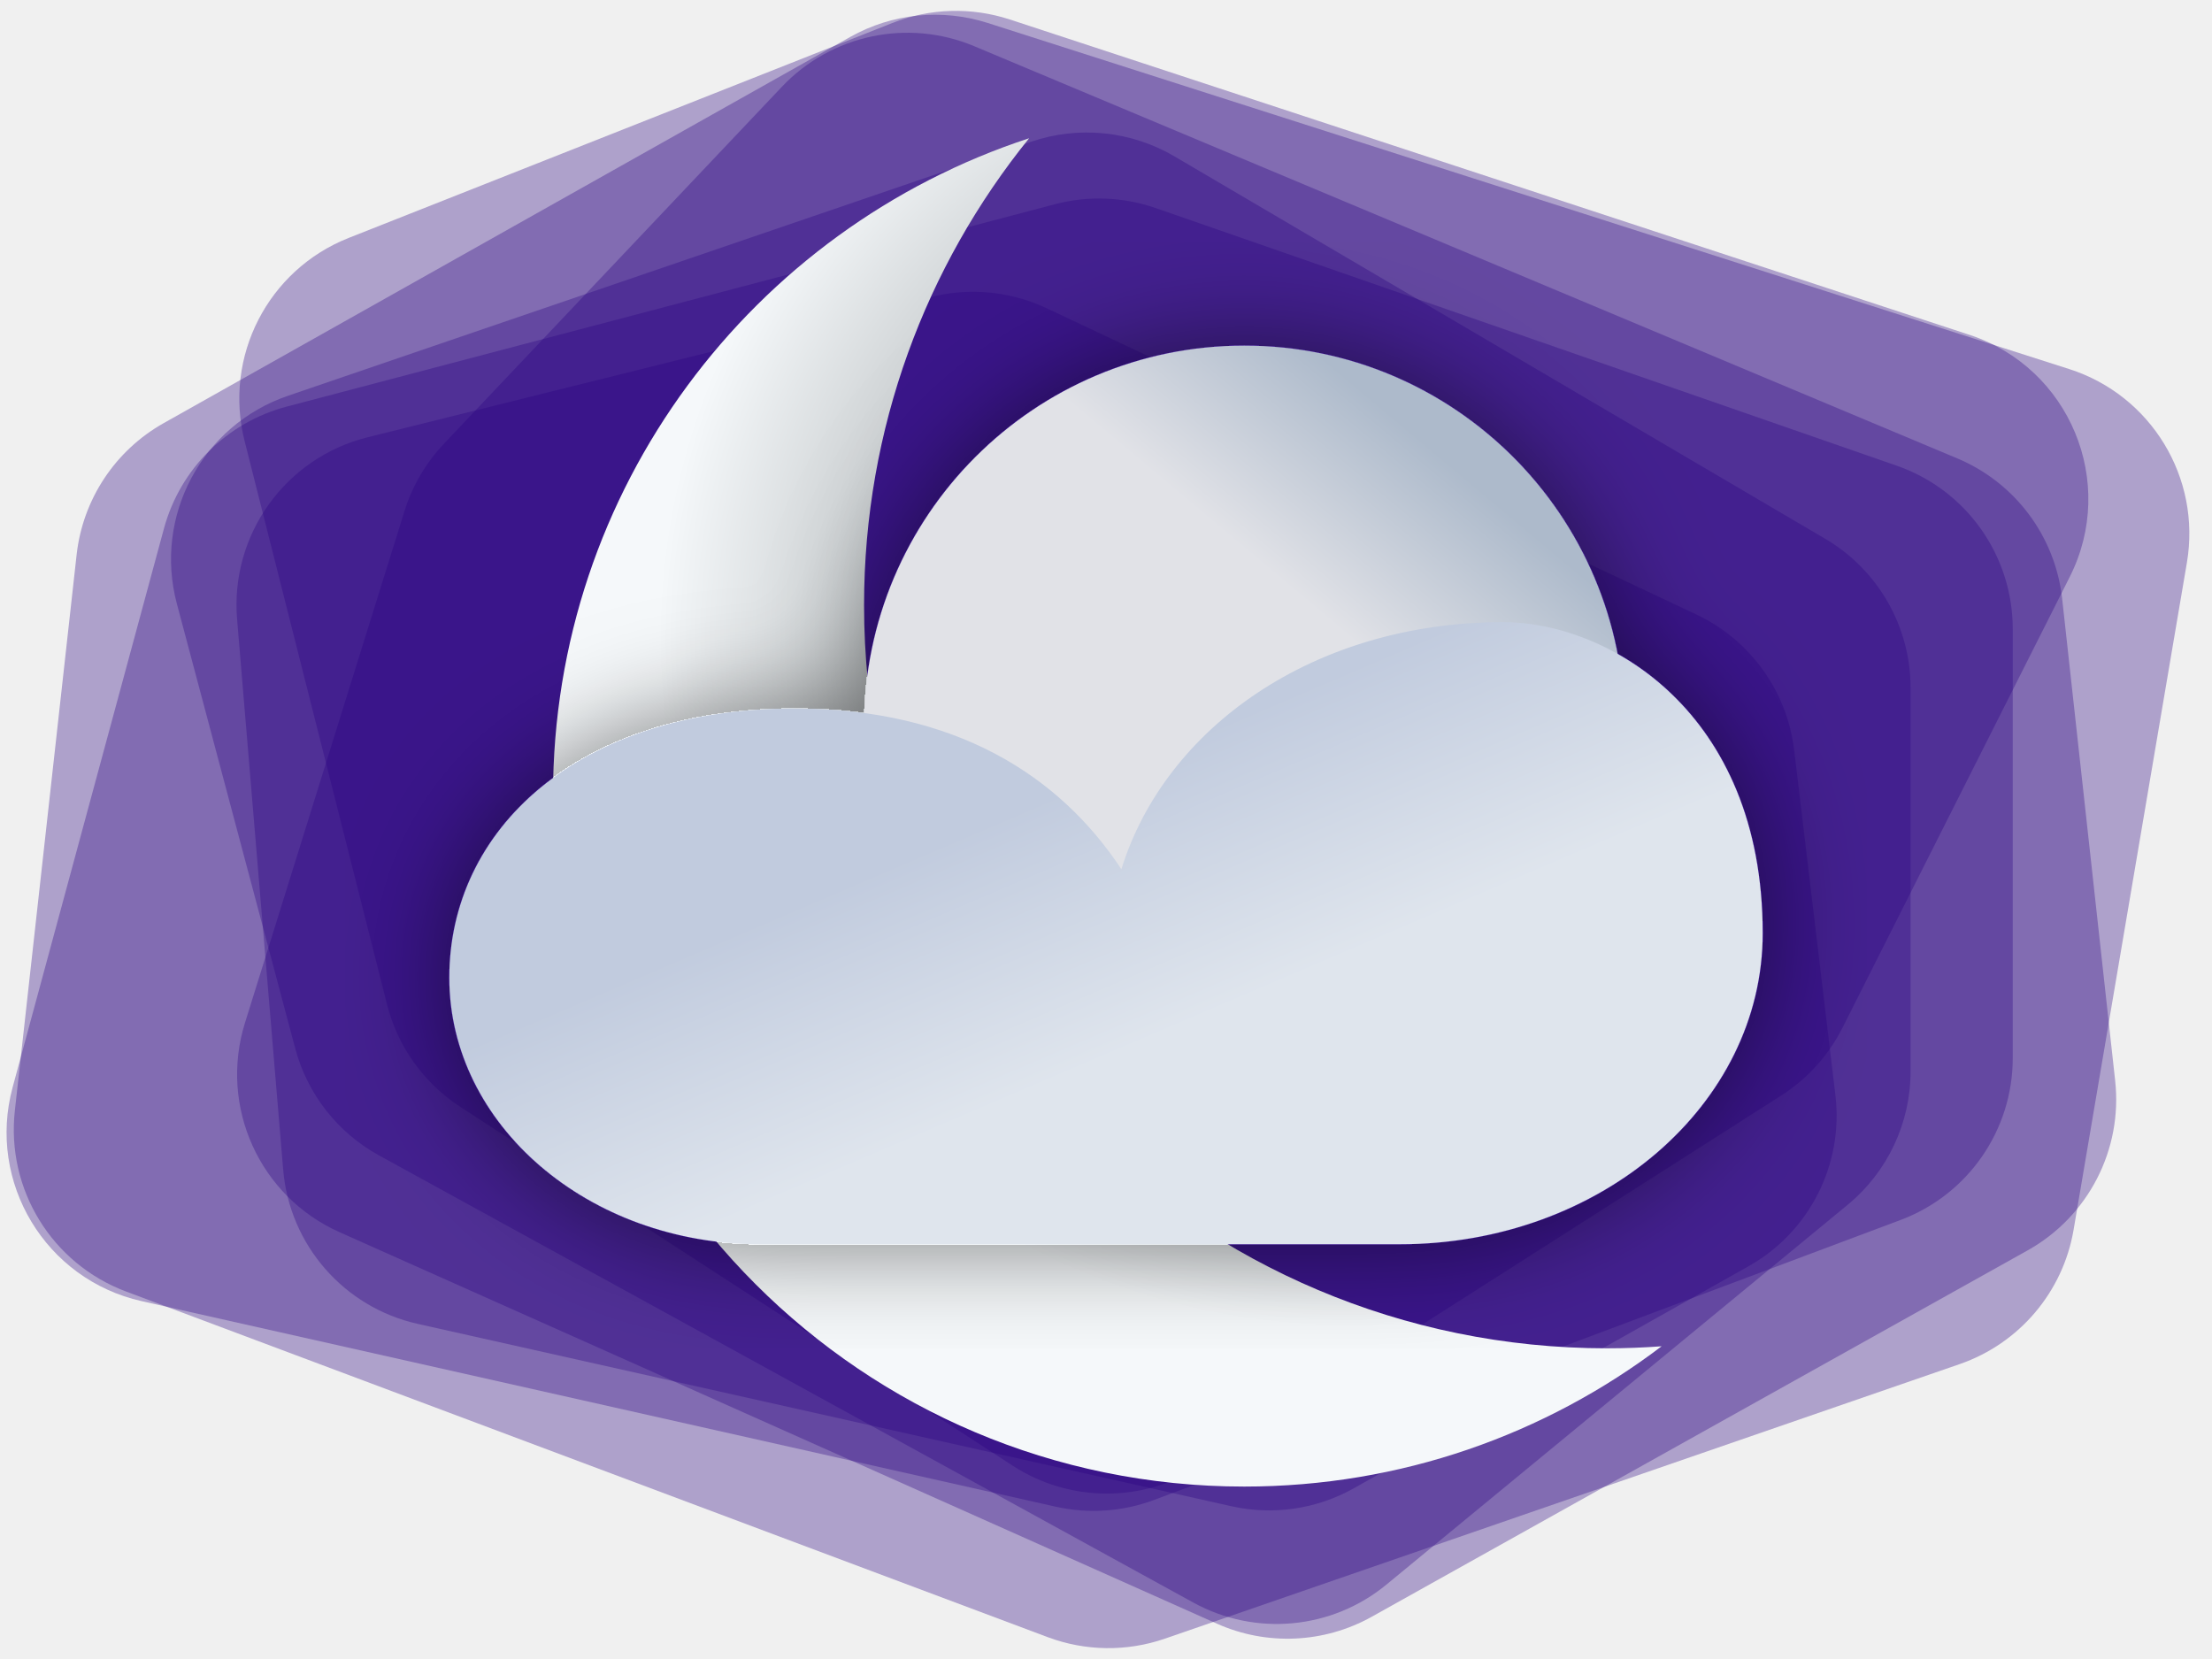
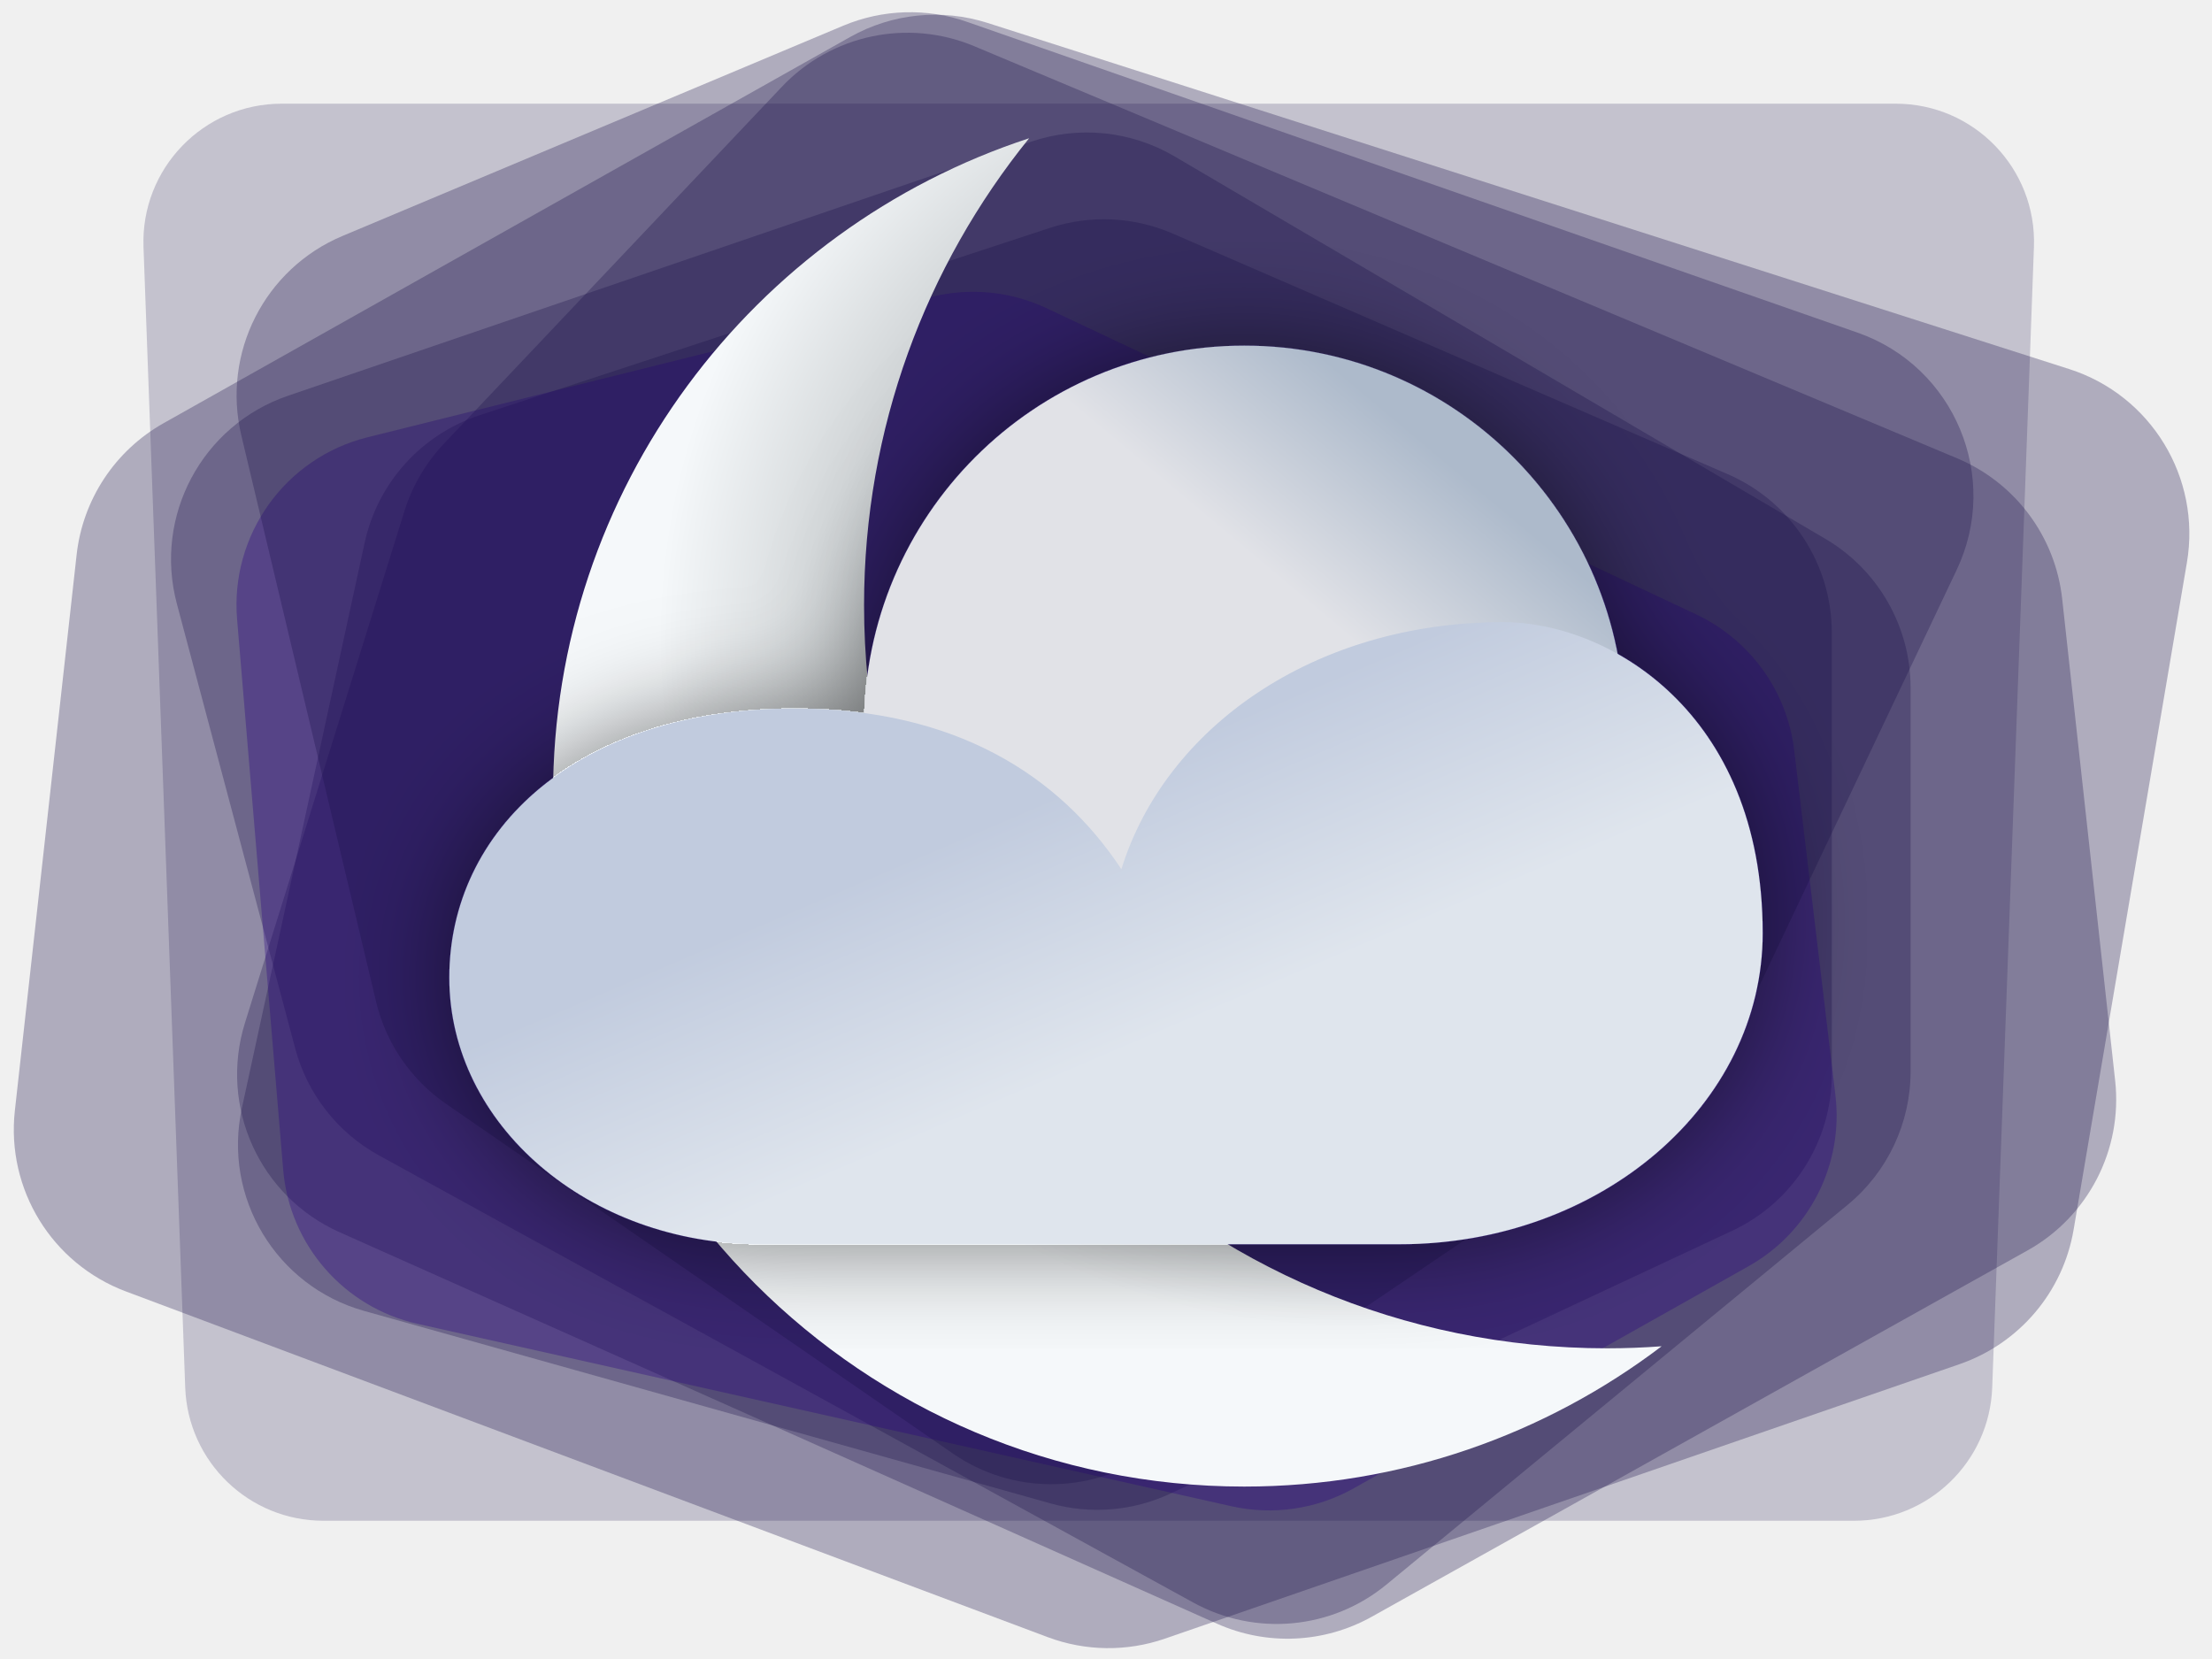
<svg xmlns="http://www.w3.org/2000/svg" width="64" height="48" viewBox="0 0 64 48" fill="none">
-   <g clip-path="url(#clip0_53_1537)">
-     <path d="M33.702 47.412C32.602 47.792 31.404 47.776 30.314 47.368L3.644 37.366C1.501 36.563 0.177 34.407 0.43 32.133L2.217 16.049C2.395 14.449 3.332 13.032 4.735 12.243L24.601 1.068C25.812 0.387 27.252 0.241 28.576 0.664L59.868 10.678C62.239 11.436 63.69 13.823 63.274 16.277L59.996 35.579C59.69 37.38 58.426 38.871 56.699 39.468L33.702 47.412Z" fill="#290081" fill-opacity="0.33" />
-     <path d="M29.828 4.102C31.207 3.631 32.723 3.785 33.979 4.523L52.812 15.59C54.34 16.488 55.279 18.128 55.279 19.901V31C55.279 32.494 54.611 33.91 53.457 34.86L40.115 45.846C38.536 47.147 36.324 47.354 34.53 46.369L10.966 33.43C9.768 32.772 8.892 31.653 8.541 30.333L5.117 17.468C4.442 14.929 5.846 12.301 8.332 11.451L29.828 4.102Z" fill="#290081" fill-opacity="0.33" />
-     <path d="M22.623 2.51C24.054 0.999 26.269 0.532 28.188 1.337L56.629 13.262C58.304 13.964 59.467 15.52 59.665 17.326L61.198 31.265C61.418 33.262 60.42 35.197 58.666 36.177L39.688 46.778C38.311 47.547 36.652 47.622 35.212 46.979L9.823 35.651C7.509 34.618 6.333 32.017 7.087 29.597L11.702 14.788C11.929 14.059 12.32 13.392 12.845 12.837L22.623 2.51Z" fill="#290081" fill-opacity="0.33" />
-     <path d="M30.525 5.908C31.486 5.655 32.502 5.694 33.441 6.021L54.877 13.473C56.887 14.171 58.235 16.067 58.235 18.195V30.615C58.235 32.699 56.942 34.565 54.991 35.297L33.397 43.396C32.486 43.738 31.494 43.806 30.544 43.593L4.094 37.645C1.317 37.021 -0.379 34.208 0.365 31.46L4.744 15.291C5.212 13.565 6.566 12.219 8.297 11.763L30.525 5.908Z" fill="#290081" fill-opacity="0.33" />
-     <path d="M26.946 8.59C28.064 8.312 29.244 8.428 30.286 8.92L49.08 17.779C50.638 18.514 51.708 19.999 51.912 21.709L53.104 31.686C53.344 33.692 52.352 35.646 50.591 36.636L39.172 43.059C38.096 43.665 36.833 43.85 35.628 43.58L12.082 38.303C9.951 37.825 8.376 36.019 8.193 33.842L6.86 17.921C6.655 15.477 8.254 13.245 10.634 12.652L26.946 8.59Z" fill="#290081" fill-opacity="0.33" />
-     <path d="M25.819 0.665C26.905 0.235 28.108 0.2 29.218 0.564L56.981 9.687C59.886 10.641 61.262 13.957 59.886 16.687L53.31 29.734C52.906 30.536 52.292 31.215 51.534 31.699L34.713 42.429C33.061 43.483 30.945 43.475 29.301 42.407L13.321 32.028C12.264 31.341 11.506 30.281 11.197 29.06L7.077 12.76C6.461 10.323 7.749 7.809 10.086 6.885L25.819 0.665Z" fill="#290081" fill-opacity="0.33" />
-     <path d="M29.776 4C26.79 7.692 25 12.392 25 17.511C25 29.385 34.626 39.011 46.5 39.011C47.03 39.011 47.556 38.99 48.076 38.952C44.72 41.498 40.537 43.011 36 43.011C24.954 43.011 16 34.056 16 23.011C16 14.138 21.778 6.617 29.776 4Z" fill="url(#paint0_radial_53_1537)" />
-     <g filter="url(#filter0_d_53_1537)">
-       <circle cx="36" cy="21" r="11" fill="url(#paint1_linear_53_1537)" />
-       <path fill-rule="evenodd" clip-rule="evenodd" d="M43.5 18C46.5 18 51 20.571 51 27C51 31.971 46.299 36 40.5 36C30.338 36 31.652 36 22 36C17.029 36 13 32.546 13 28.286C13 24.025 16.686 20.5 23 20.5C27.658 20.5 30.664 22.452 32.445 25.149C33.71 21.067 38 18 43.5 18Z" fill="url(#paint2_linear_53_1537)" />
+   <g clip-path="url(#clip0_55_2259)">
+     <path d="M4.152 7.146C4.069 4.881 5.883 3 8.149 3H54.851C57.117 3 58.931 4.881 58.848 7.146L57.641 40.146C57.562 42.297 55.796 44 53.644 44H9.356C7.204 44 5.438 42.297 5.359 40.146L4.152 7.146Z" fill="#180E48" fill-opacity="0.2" />
+     <path d="M33.702 47.412C32.602 47.792 31.404 47.776 30.314 47.368L3.644 37.366C1.501 36.563 0.177 34.407 0.43 32.133L2.217 16.049C2.395 14.449 3.332 13.032 4.735 12.243L24.601 1.068C25.812 0.387 27.252 0.241 28.576 0.664L59.868 10.678C62.239 11.436 63.69 13.823 63.274 16.277L59.996 35.579C59.69 37.38 58.426 38.871 56.699 39.468L33.702 47.412Z" fill="#180E48" fill-opacity="0.3" />
+     <path d="M29.828 4.102C31.207 3.631 32.723 3.785 33.979 4.523L52.812 15.59C54.34 16.488 55.279 18.128 55.279 19.901V31C55.279 32.494 54.611 33.91 53.457 34.86L40.115 45.846C38.536 47.147 36.324 47.354 34.53 46.369L10.966 33.43C9.768 32.772 8.892 31.653 8.541 30.333L5.117 17.468C4.442 14.929 5.846 12.301 8.332 11.451L29.828 4.102Z" fill="#180E48" fill-opacity="0.3" />
+     <path d="M22.623 2.51C24.054 0.999 26.269 0.532 28.188 1.337L56.629 13.262C58.304 13.964 59.467 15.52 59.665 17.326L61.198 31.265C61.418 33.262 60.42 35.197 58.666 36.177L39.688 46.778C38.311 47.547 36.652 47.622 35.212 46.979L9.823 35.651C7.509 34.618 6.333 32.017 7.087 29.597L11.702 14.788C11.929 14.059 12.32 13.392 12.845 12.837L22.623 2.51Z" fill="#180E48" fill-opacity="0.3" />
+     <path d="M30.378 6.593C31.541 6.211 32.804 6.269 33.928 6.756L49.989 13.72C51.817 14.512 53 16.314 53 18.307V31.081C53 33.022 51.877 34.788 50.119 35.61L33.865 43.214C32.781 43.721 31.55 43.822 30.397 43.499L10.536 37.929C7.988 37.215 6.438 34.639 7 32.054L10.55 15.704C10.926 13.971 12.192 12.568 13.876 12.014L30.378 6.593Z" fill="#180E48" fill-opacity="0.3" />
+     <path d="M26.946 8.59C28.064 8.312 29.244 8.428 30.286 8.92L49.08 17.779C50.638 18.514 51.708 19.999 51.912 21.709L53.104 31.686C53.344 33.692 52.352 35.646 50.591 36.636L39.172 43.059C38.096 43.665 36.833 43.85 35.628 43.58L12.082 38.303C9.951 37.825 8.376 36.019 8.193 33.842L6.86 17.921C6.655 15.476 8.254 13.244 10.634 12.652L26.946 8.59Z" fill="#290081" fill-opacity="0.33" />
+     <path d="M24.398 0.743C25.537 0.265 26.814 0.225 27.981 0.633L53.744 9.624C56.551 10.604 57.888 13.802 56.613 16.488L50.384 29.616C50.002 30.423 49.41 31.112 48.672 31.612L33.219 42.082C31.513 43.239 29.272 43.229 27.575 42.059L12.906 31.938C11.889 31.236 11.167 30.182 10.881 28.98L6.982 12.595C6.415 10.215 7.654 7.774 9.91 6.827L24.398 0.743Z" fill="#180E48" fill-opacity="0.3" />
+     <path d="M29.776 4C26.79 7.692 25 12.392 25 17.511C25 29.385 34.626 39.011 46.5 39.011C47.03 39.011 47.556 38.99 48.076 38.952C44.72 41.498 40.537 43.011 36 43.011C24.954 43.011 16 34.056 16 23.011C16 14.138 21.778 6.617 29.776 4Z" fill="url(#paint0_radial_55_2259)" />
+     <g filter="url(#filter0_d_55_2259)">
+       <circle cx="36" cy="21" r="11" fill="url(#paint1_linear_55_2259)" />
+       <path fill-rule="evenodd" clip-rule="evenodd" d="M43.5 18C46.5 18 51 20.571 51 27C51 31.971 46.299 36 40.5 36C30.338 36 31.652 36 22 36C17.029 36 13 32.546 13 28.286C13 24.025 16.686 20.5 23 20.5C27.658 20.5 30.664 22.452 32.445 25.149C33.71 21.067 38 18 43.5 18Z" fill="url(#paint2_linear_55_2259)" />
    </g>
  </g>
  <defs>
-     <filter id="filter0_d_53_1537" x="10" y="7" width="44" height="32" filterUnits="userSpaceOnUse" color-interpolation-filters="sRGB">
+     <filter id="filter0_d_55_2259" x="10" y="7" width="44" height="32" filterUnits="userSpaceOnUse" color-interpolation-filters="sRGB">
      <feFlood flood-opacity="0" result="BackgroundImageFix" />
      <feColorMatrix in="SourceAlpha" type="matrix" values="0 0 0 0 0 0 0 0 0 0 0 0 0 0 0 0 0 0 127 0" result="hardAlpha" />
      <feOffset />
      <feGaussianBlur stdDeviation="1.5" />
      <feComposite in2="hardAlpha" operator="out" />
      <feColorMatrix type="matrix" values="0 0 0 0 0 0 0 0 0 0 0 0 0 0 0 0 0 0 0.5 0" />
-       <feBlend mode="normal" in2="BackgroundImageFix" result="effect1_dropShadow_53_1537" />
-       <feBlend mode="normal" in="SourceGraphic" in2="effect1_dropShadow_53_1537" result="shape" />
+       <feBlend mode="normal" in2="BackgroundImageFix" result="effect1_dropShadow_55_2259" />
+       <feBlend mode="normal" in="SourceGraphic" in2="effect1_dropShadow_55_2259" result="shape" />
    </filter>
-     <radialGradient id="paint0_radial_53_1537" cx="0" cy="0" r="1" gradientUnits="userSpaceOnUse" gradientTransform="translate(39 18.5107) rotate(139.844) scale(20.9344 20.9344)">
+     <radialGradient id="paint0_radial_55_2259" cx="0" cy="0" r="1" gradientUnits="userSpaceOnUse" gradientTransform="translate(39 18.5107) rotate(139.844) scale(20.9344 20.9344)">
      <stop stop-color="#666D6F" />
      <stop offset="0.952" stop-color="#F5F8FA" />
    </radialGradient>
-     <linearGradient id="paint1_linear_53_1537" x1="42.6" y1="13.96" x2="31.16" y2="27.6" gradientUnits="userSpaceOnUse">
+     <linearGradient id="paint1_linear_55_2259" x1="42.6" y1="13.96" x2="31.16" y2="27.6" gradientUnits="userSpaceOnUse">
      <stop stop-color="#ADBACB" />
      <stop offset="0.322" stop-color="#E1E2E7" />
    </linearGradient>
-     <linearGradient id="paint2_linear_53_1537" x1="33.5" y1="30" x2="30.5" y2="23" gradientUnits="userSpaceOnUse">
+     <linearGradient id="paint2_linear_55_2259" x1="33.5" y1="30" x2="30.5" y2="23" gradientUnits="userSpaceOnUse">
      <stop stop-color="#DFE5ED" />
      <stop offset="1" stop-color="#C1CBDE" />
    </linearGradient>
-     <clipPath id="clip0_53_1537">
+     <clipPath id="clip0_55_2259">
      <rect width="64" height="48" fill="white" />
    </clipPath>
  </defs>
</svg>
